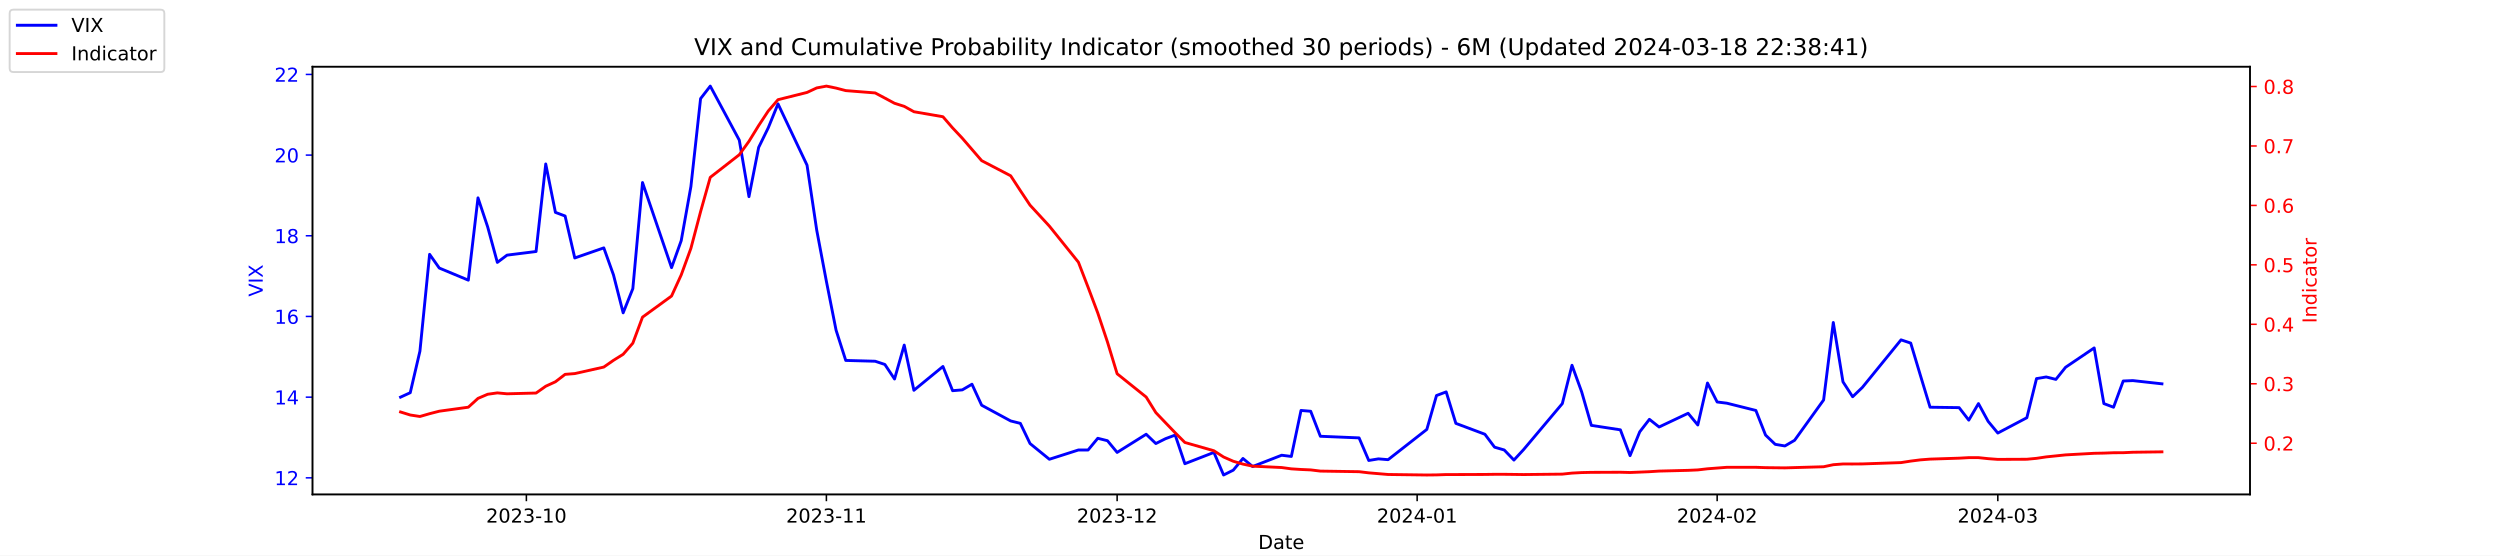
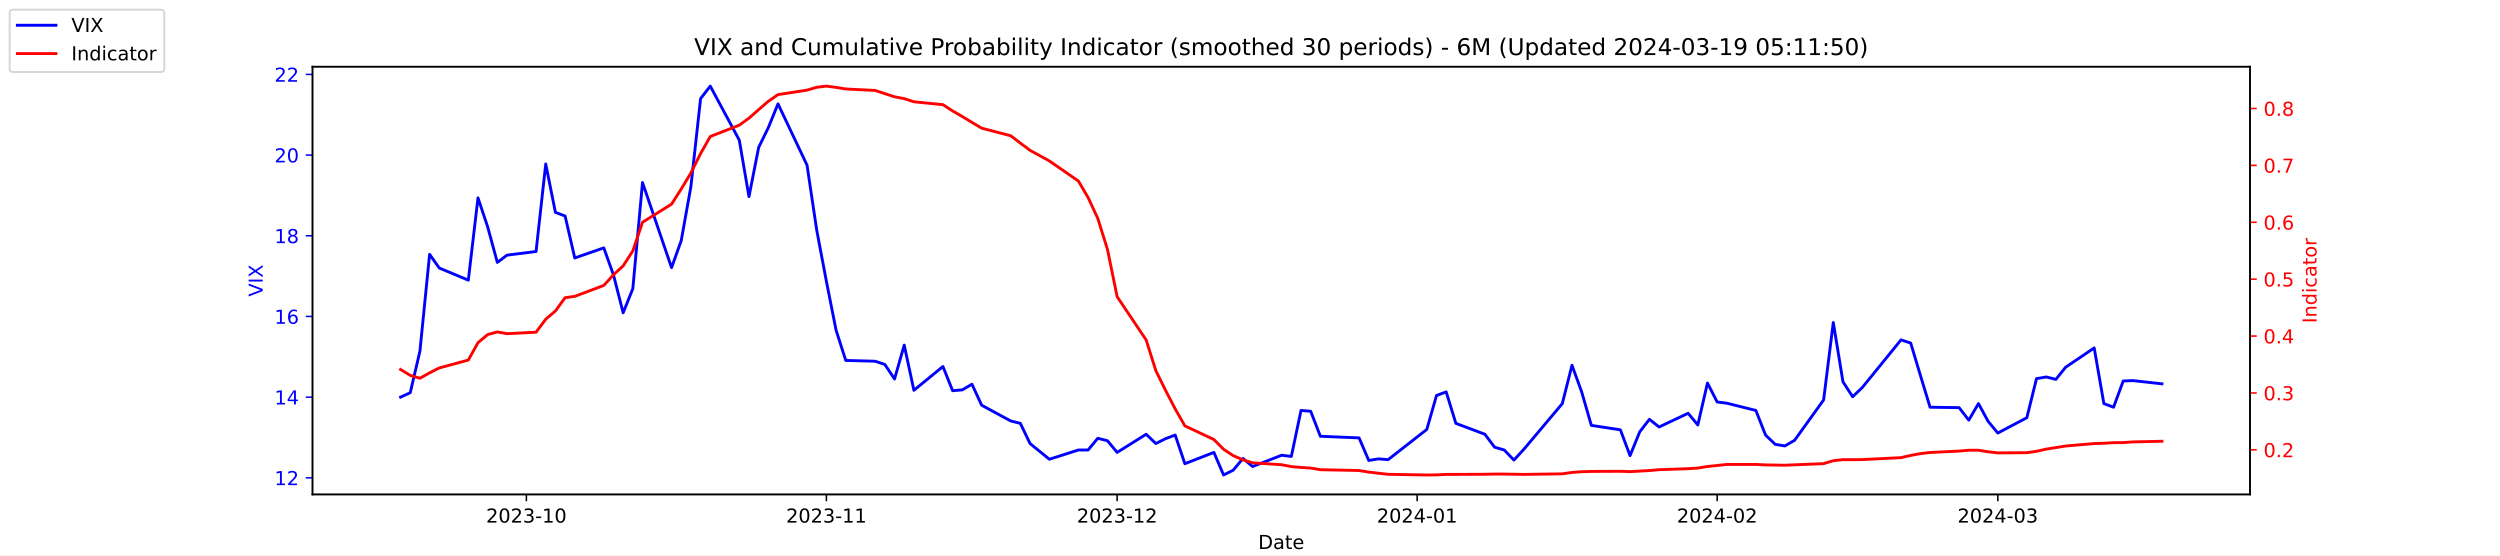
<svg xmlns="http://www.w3.org/2000/svg" xmlns:xlink="http://www.w3.org/1999/xlink" width="1296pt" height="288pt" viewBox="0 0 1296 288" version="1.1">
  <defs>
    <style type="text/css">*{stroke-linejoin: round; stroke-linecap: butt}</style>
  </defs>
  <g id="figure_1">
    <g id="patch_1">
      <path d="M 0 288  L 1296 288  L 1296 0  L 0 0  z " style="fill: #ffffff" />
    </g>
    <g id="axes_1">
      <g id="patch_2">
        <path d="M 162 256.32  L 1166.4 256.32  L 1166.4 34.56  L 162 34.56  z " style="fill: #ffffff" />
      </g>
      <g id="matplotlib.axis_1">
        <g id="xtick_1">
          <g id="line2d_1">
            <defs>
-               <path id="m03ed89292d" d="M 0 0  L 0 3.5  " style="stroke: #000000; stroke-width: 0.8" />
+               <path id="me15eca252c" d="M 0 0  L 0 3.5  " style="stroke: #000000; stroke-width: 0.8" />
            </defs>
            <g>
-               <use xlink:href="#m03ed89292d" x="272.875" y="256.32" style="stroke: #000000; stroke-width: 0.8" />
+               <use xlink:href="#me15eca252c" x="272.875" y="256.32" style="stroke: #000000; stroke-width: 0.8" />
            </g>
          </g>
          <g id="text_1">
            <g transform="translate(251.9839 270.9184) scale(0.1 -0.1)">
              <defs>
                <path id="DejaVuSans-32" d="M 1228 531  L 3431 531  L 3431 0  L 469 0  L 469 531  Q 828 903 1448 1529  Q 2069 2156 2228 2338  Q 2531 2678 2651 2914  Q 2772 3150 2772 3378  Q 2772 3750 2511 3984  Q 2250 4219 1831 4219  Q 1534 4219 1204 4116  Q 875 4013 500 3803  L 500 4441  Q 881 4594 1212 4672  Q 1544 4750 1819 4750  Q 2544 4750 2975 4387  Q 3406 4025 3406 3419  Q 3406 3131 3298 2873  Q 3191 2616 2906 2266  Q 2828 2175 2409 1742  Q 1991 1309 1228 531  z " transform="scale(0.015625)" />
                <path id="DejaVuSans-30" d="M 2034 4250  Q 1547 4250 1301 3770  Q 1056 3291 1056 2328  Q 1056 1369 1301 889  Q 1547 409 2034 409  Q 2525 409 2770 889  Q 3016 1369 3016 2328  Q 3016 3291 2770 3770  Q 2525 4250 2034 4250  z M 2034 4750  Q 2819 4750 3233 4129  Q 3647 3509 3647 2328  Q 3647 1150 3233 529  Q 2819 -91 2034 -91  Q 1250 -91 836 529  Q 422 1150 422 2328  Q 422 3509 836 4129  Q 1250 4750 2034 4750  z " transform="scale(0.015625)" />
                <path id="DejaVuSans-33" d="M 2597 2516  Q 3050 2419 3304 2112  Q 3559 1806 3559 1356  Q 3559 666 3084 287  Q 2609 -91 1734 -91  Q 1441 -91 1130 -33  Q 819 25 488 141  L 488 750  Q 750 597 1062 519  Q 1375 441 1716 441  Q 2309 441 2620 675  Q 2931 909 2931 1356  Q 2931 1769 2642 2001  Q 2353 2234 1838 2234  L 1294 2234  L 1294 2753  L 1863 2753  Q 2328 2753 2575 2939  Q 2822 3125 2822 3475  Q 2822 3834 2567 4026  Q 2313 4219 1838 4219  Q 1578 4219 1281 4162  Q 984 4106 628 3988  L 628 4550  Q 988 4650 1302 4700  Q 1616 4750 1894 4750  Q 2613 4750 3031 4423  Q 3450 4097 3450 3541  Q 3450 3153 3228 2886  Q 3006 2619 2597 2516  z " transform="scale(0.015625)" />
                <path id="DejaVuSans-2d" d="M 313 2009  L 1997 2009  L 1997 1497  L 313 1497  L 313 2009  z " transform="scale(0.015625)" />
                <path id="DejaVuSans-31" d="M 794 531  L 1825 531  L 1825 4091  L 703 3866  L 703 4441  L 1819 4666  L 2450 4666  L 2450 531  L 3481 531  L 3481 0  L 794 0  L 794 531  z " transform="scale(0.015625)" />
              </defs>
              <use xlink:href="#DejaVuSans-32" />
              <use xlink:href="#DejaVuSans-30" x="63.623" />
              <use xlink:href="#DejaVuSans-32" x="127.246" />
              <use xlink:href="#DejaVuSans-33" x="190.869" />
              <use xlink:href="#DejaVuSans-2d" x="254.492" />
              <use xlink:href="#DejaVuSans-31" x="290.576" />
              <use xlink:href="#DejaVuSans-30" x="354.199" />
            </g>
          </g>
        </g>
        <g id="xtick_2">
          <g id="line2d_2">
            <g>
-               <use xlink:href="#m03ed89292d" x="428.402" y="256.32" style="stroke: #000000; stroke-width: 0.8" />
+               <use xlink:href="#me15eca252c" x="428.402" y="256.32" style="stroke: #000000; stroke-width: 0.8" />
            </g>
          </g>
          <g id="text_2">
            <g transform="translate(407.5104 270.9184) scale(0.1 -0.1)">
              <use xlink:href="#DejaVuSans-32" />
              <use xlink:href="#DejaVuSans-30" x="63.623" />
              <use xlink:href="#DejaVuSans-32" x="127.246" />
              <use xlink:href="#DejaVuSans-33" x="190.869" />
              <use xlink:href="#DejaVuSans-2d" x="254.492" />
              <use xlink:href="#DejaVuSans-31" x="290.576" />
              <use xlink:href="#DejaVuSans-31" x="354.199" />
            </g>
          </g>
        </g>
        <g id="xtick_3">
          <g id="line2d_3">
            <g>
-               <use xlink:href="#m03ed89292d" x="579.12" y="256.32" style="stroke: #000000; stroke-width: 0.8" />
+               <use xlink:href="#me15eca252c" x="579.12" y="256.32" style="stroke: #000000; stroke-width: 0.8" />
            </g>
          </g>
          <g id="text_3">
            <g transform="translate(558.2289 270.9184) scale(0.1 -0.1)">
              <use xlink:href="#DejaVuSans-32" />
              <use xlink:href="#DejaVuSans-30" x="63.623" />
              <use xlink:href="#DejaVuSans-32" x="127.246" />
              <use xlink:href="#DejaVuSans-33" x="190.869" />
              <use xlink:href="#DejaVuSans-2d" x="254.492" />
              <use xlink:href="#DejaVuSans-31" x="290.576" />
              <use xlink:href="#DejaVuSans-32" x="354.199" />
            </g>
          </g>
        </g>
        <g id="xtick_4">
          <g id="line2d_4">
            <g>
-               <use xlink:href="#m03ed89292d" x="734.647" y="256.32" style="stroke: #000000; stroke-width: 0.8" />
+               <use xlink:href="#me15eca252c" x="734.647" y="256.32" style="stroke: #000000; stroke-width: 0.8" />
            </g>
          </g>
          <g id="text_4">
            <g transform="translate(713.7554 270.9184) scale(0.1 -0.1)">
              <defs>
                <path id="DejaVuSans-34" d="M 2419 4116  L 825 1625  L 2419 1625  L 2419 4116  z M 2253 4666  L 3047 4666  L 3047 1625  L 3713 1625  L 3713 1100  L 3047 1100  L 3047 0  L 2419 0  L 2419 1100  L 313 1100  L 313 1709  L 2253 4666  z " transform="scale(0.015625)" />
              </defs>
              <use xlink:href="#DejaVuSans-32" />
              <use xlink:href="#DejaVuSans-30" x="63.623" />
              <use xlink:href="#DejaVuSans-32" x="127.246" />
              <use xlink:href="#DejaVuSans-34" x="190.869" />
              <use xlink:href="#DejaVuSans-2d" x="254.492" />
              <use xlink:href="#DejaVuSans-30" x="290.576" />
              <use xlink:href="#DejaVuSans-31" x="354.199" />
            </g>
          </g>
        </g>
        <g id="xtick_5">
          <g id="line2d_5">
            <g>
-               <use xlink:href="#m03ed89292d" x="890.173" y="256.32" style="stroke: #000000; stroke-width: 0.8" />
+               <use xlink:href="#me15eca252c" x="890.173" y="256.32" style="stroke: #000000; stroke-width: 0.8" />
            </g>
          </g>
          <g id="text_5">
            <g transform="translate(869.2819 270.9184) scale(0.1 -0.1)">
              <use xlink:href="#DejaVuSans-32" />
              <use xlink:href="#DejaVuSans-30" x="63.623" />
              <use xlink:href="#DejaVuSans-32" x="127.246" />
              <use xlink:href="#DejaVuSans-34" x="190.869" />
              <use xlink:href="#DejaVuSans-2d" x="254.492" />
              <use xlink:href="#DejaVuSans-30" x="290.576" />
              <use xlink:href="#DejaVuSans-32" x="354.199" />
            </g>
          </g>
        </g>
        <g id="xtick_6">
          <g id="line2d_6">
            <g>
-               <use xlink:href="#m03ed89292d" x="1035.666" y="256.32" style="stroke: #000000; stroke-width: 0.8" />
+               <use xlink:href="#me15eca252c" x="1035.666" y="256.32" style="stroke: #000000; stroke-width: 0.8" />
            </g>
          </g>
          <g id="text_6">
            <g transform="translate(1014.774 270.9184) scale(0.1 -0.1)">
              <use xlink:href="#DejaVuSans-32" />
              <use xlink:href="#DejaVuSans-30" x="63.623" />
              <use xlink:href="#DejaVuSans-32" x="127.246" />
              <use xlink:href="#DejaVuSans-34" x="190.869" />
              <use xlink:href="#DejaVuSans-2d" x="254.492" />
              <use xlink:href="#DejaVuSans-30" x="290.576" />
              <use xlink:href="#DejaVuSans-33" x="354.199" />
            </g>
          </g>
        </g>
        <g id="text_7">
          <g transform="translate(652.2492 284.5966) scale(0.1 -0.1)">
            <defs>
              <path id="DejaVuSans-44" d="M 1259 4147  L 1259 519  L 2022 519  Q 2988 519 3436 956  Q 3884 1394 3884 2338  Q 3884 3275 3436 3711  Q 2988 4147 2022 4147  L 1259 4147  z M 628 4666  L 1925 4666  Q 3281 4666 3915 4102  Q 4550 3538 4550 2338  Q 4550 1131 3912 565  Q 3275 0 1925 0  L 628 0  L 628 4666  z " transform="scale(0.015625)" />
              <path id="DejaVuSans-61" d="M 2194 1759  Q 1497 1759 1228 1600  Q 959 1441 959 1056  Q 959 750 1161 570  Q 1363 391 1709 391  Q 2188 391 2477 730  Q 2766 1069 2766 1631  L 2766 1759  L 2194 1759  z M 3341 1997  L 3341 0  L 2766 0  L 2766 531  Q 2569 213 2275 61  Q 1981 -91 1556 -91  Q 1019 -91 701 211  Q 384 513 384 1019  Q 384 1609 779 1909  Q 1175 2209 1959 2209  L 2766 2209  L 2766 2266  Q 2766 2663 2505 2880  Q 2244 3097 1772 3097  Q 1472 3097 1187 3025  Q 903 2953 641 2809  L 641 3341  Q 956 3463 1253 3523  Q 1550 3584 1831 3584  Q 2591 3584 2966 3190  Q 3341 2797 3341 1997  z " transform="scale(0.015625)" />
              <path id="DejaVuSans-74" d="M 1172 4494  L 1172 3500  L 2356 3500  L 2356 3053  L 1172 3053  L 1172 1153  Q 1172 725 1289 603  Q 1406 481 1766 481  L 2356 481  L 2356 0  L 1766 0  Q 1100 0 847 248  Q 594 497 594 1153  L 594 3053  L 172 3053  L 172 3500  L 594 3500  L 594 4494  L 1172 4494  z " transform="scale(0.015625)" />
              <path id="DejaVuSans-65" d="M 3597 1894  L 3597 1613  L 953 1613  Q 991 1019 1311 708  Q 1631 397 2203 397  Q 2534 397 2845 478  Q 3156 559 3463 722  L 3463 178  Q 3153 47 2828 -22  Q 2503 -91 2169 -91  Q 1331 -91 842 396  Q 353 884 353 1716  Q 353 2575 817 3079  Q 1281 3584 2069 3584  Q 2775 3584 3186 3129  Q 3597 2675 3597 1894  z M 3022 2063  Q 3016 2534 2758 2815  Q 2500 3097 2075 3097  Q 1594 3097 1305 2825  Q 1016 2553 972 2059  L 3022 2063  z " transform="scale(0.015625)" />
            </defs>
            <use xlink:href="#DejaVuSans-44" />
            <use xlink:href="#DejaVuSans-61" x="77.002" />
            <use xlink:href="#DejaVuSans-74" x="138.281" />
            <use xlink:href="#DejaVuSans-65" x="177.49" />
          </g>
        </g>
      </g>
      <g id="matplotlib.axis_2">
        <g id="ytick_1">
          <g id="line2d_7">
            <defs>
-               <path id="m127730fd5c" d="M 0 0  L -3.5 0  " style="stroke: #0000ff; stroke-width: 0.8" />
+               <path id="m0239baa57f" d="M 0 0  L -3.5 0  " style="stroke: #0000ff; stroke-width: 0.8" />
            </defs>
            <g>
-               <use xlink:href="#m127730fd5c" x="162" y="247.704" style="fill: #0000ff; stroke: #0000ff; stroke-width: 0.8" />
+               <use xlink:href="#m0239baa57f" x="162" y="247.704" style="fill: #0000ff; stroke: #0000ff; stroke-width: 0.8" />
            </g>
          </g>
          <g id="text_8">
            <g style="fill: #0000ff" transform="translate(142.275 251.5031) scale(0.1 -0.1)">
              <use xlink:href="#DejaVuSans-31" />
              <use xlink:href="#DejaVuSans-32" x="63.623" />
            </g>
          </g>
        </g>
        <g id="ytick_2">
          <g id="line2d_8">
            <g>
-               <use xlink:href="#m127730fd5c" x="162" y="205.878" style="fill: #0000ff; stroke: #0000ff; stroke-width: 0.8" />
+               <use xlink:href="#m0239baa57f" x="162" y="205.878" style="fill: #0000ff; stroke: #0000ff; stroke-width: 0.8" />
            </g>
          </g>
          <g id="text_9">
            <g style="fill: #0000ff" transform="translate(142.275 209.6774) scale(0.1 -0.1)">
              <use xlink:href="#DejaVuSans-31" />
              <use xlink:href="#DejaVuSans-34" x="63.623" />
            </g>
          </g>
        </g>
        <g id="ytick_3">
          <g id="line2d_9">
            <g>
-               <use xlink:href="#m127730fd5c" x="162" y="164.052" style="fill: #0000ff; stroke: #0000ff; stroke-width: 0.8" />
+               <use xlink:href="#m0239baa57f" x="162" y="164.052" style="fill: #0000ff; stroke: #0000ff; stroke-width: 0.8" />
            </g>
          </g>
          <g id="text_10">
            <g style="fill: #0000ff" transform="translate(142.275 167.8517) scale(0.1 -0.1)">
              <defs>
                <path id="DejaVuSans-36" d="M 2113 2584  Q 1688 2584 1439 2293  Q 1191 2003 1191 1497  Q 1191 994 1439 701  Q 1688 409 2113 409  Q 2538 409 2786 701  Q 3034 994 3034 1497  Q 3034 2003 2786 2293  Q 2538 2584 2113 2584  z M 3366 4563  L 3366 3988  Q 3128 4100 2886 4159  Q 2644 4219 2406 4219  Q 1781 4219 1451 3797  Q 1122 3375 1075 2522  Q 1259 2794 1537 2939  Q 1816 3084 2150 3084  Q 2853 3084 3261 2657  Q 3669 2231 3669 1497  Q 3669 778 3244 343  Q 2819 -91 2113 -91  Q 1303 -91 875 529  Q 447 1150 447 2328  Q 447 3434 972 4092  Q 1497 4750 2381 4750  Q 2619 4750 2861 4703  Q 3103 4656 3366 4563  z " transform="scale(0.015625)" />
              </defs>
              <use xlink:href="#DejaVuSans-31" />
              <use xlink:href="#DejaVuSans-36" x="63.623" />
            </g>
          </g>
        </g>
        <g id="ytick_4">
          <g id="line2d_10">
            <g>
-               <use xlink:href="#m127730fd5c" x="162" y="122.227" style="fill: #0000ff; stroke: #0000ff; stroke-width: 0.8" />
+               <use xlink:href="#m0239baa57f" x="162" y="122.227" style="fill: #0000ff; stroke: #0000ff; stroke-width: 0.8" />
            </g>
          </g>
          <g id="text_11">
            <g style="fill: #0000ff" transform="translate(142.275 126.0259) scale(0.1 -0.1)">
              <defs>
                <path id="DejaVuSans-38" d="M 2034 2216  Q 1584 2216 1326 1975  Q 1069 1734 1069 1313  Q 1069 891 1326 650  Q 1584 409 2034 409  Q 2484 409 2743 651  Q 3003 894 3003 1313  Q 3003 1734 2745 1975  Q 2488 2216 2034 2216  z M 1403 2484  Q 997 2584 770 2862  Q 544 3141 544 3541  Q 544 4100 942 4425  Q 1341 4750 2034 4750  Q 2731 4750 3128 4425  Q 3525 4100 3525 3541  Q 3525 3141 3298 2862  Q 3072 2584 2669 2484  Q 3125 2378 3379 2068  Q 3634 1759 3634 1313  Q 3634 634 3220 271  Q 2806 -91 2034 -91  Q 1263 -91 848 271  Q 434 634 434 1313  Q 434 1759 690 2068  Q 947 2378 1403 2484  z M 1172 3481  Q 1172 3119 1398 2916  Q 1625 2713 2034 2713  Q 2441 2713 2670 2916  Q 2900 3119 2900 3481  Q 2900 3844 2670 4047  Q 2441 4250 2034 4250  Q 1625 4250 1398 4047  Q 1172 3844 1172 3481  z " transform="scale(0.015625)" />
              </defs>
              <use xlink:href="#DejaVuSans-31" />
              <use xlink:href="#DejaVuSans-38" x="63.623" />
            </g>
          </g>
        </g>
        <g id="ytick_5">
          <g id="line2d_11">
            <g>
-               <use xlink:href="#m127730fd5c" x="162" y="80.401" style="fill: #0000ff; stroke: #0000ff; stroke-width: 0.8" />
+               <use xlink:href="#m0239baa57f" x="162" y="80.401" style="fill: #0000ff; stroke: #0000ff; stroke-width: 0.8" />
            </g>
          </g>
          <g id="text_12">
            <g style="fill: #0000ff" transform="translate(142.275 84.2002) scale(0.1 -0.1)">
              <use xlink:href="#DejaVuSans-32" />
              <use xlink:href="#DejaVuSans-30" x="63.623" />
            </g>
          </g>
        </g>
        <g id="ytick_6">
          <g id="line2d_12">
            <g>
-               <use xlink:href="#m127730fd5c" x="162" y="38.575" style="fill: #0000ff; stroke: #0000ff; stroke-width: 0.8" />
+               <use xlink:href="#m0239baa57f" x="162" y="38.575" style="fill: #0000ff; stroke: #0000ff; stroke-width: 0.8" />
            </g>
          </g>
          <g id="text_13">
            <g style="fill: #0000ff" transform="translate(142.275 42.37447) scale(0.1 -0.1)">
              <use xlink:href="#DejaVuSans-32" />
              <use xlink:href="#DejaVuSans-32" x="63.623" />
            </g>
          </g>
        </g>
        <g id="text_14">
          <g style="fill: #0000ff" transform="translate(136.1953 153.7603) rotate(-90) scale(0.1 -0.1)">
            <defs>
              <path id="DejaVuSans-56" d="M 1831 0  L 50 4666  L 709 4666  L 2188 738  L 3669 4666  L 4325 4666  L 2547 0  L 1831 0  z " transform="scale(0.015625)" />
              <path id="DejaVuSans-49" d="M 628 4666  L 1259 4666  L 1259 0  L 628 0  L 628 4666  z " transform="scale(0.015625)" />
              <path id="DejaVuSans-58" d="M 403 4666  L 1081 4666  L 2241 2931  L 3406 4666  L 4084 4666  L 2584 2425  L 4184 0  L 3506 0  L 2194 1984  L 872 0  L 191 0  L 1856 2491  L 403 4666  z " transform="scale(0.015625)" />
            </defs>
            <use xlink:href="#DejaVuSans-56" />
            <use xlink:href="#DejaVuSans-49" x="68.408" />
            <use xlink:href="#DejaVuSans-58" x="97.9" />
          </g>
        </g>
      </g>
      <g id="line2d_13">
-         <path d="M 207.655 205.878  L 212.672 203.578  L 217.689 182.037  L 222.705 131.847  L 227.722 138.957  L 242.773 145.231  L 247.79 102.569  L 252.807 117.626  L 257.824 136.029  L 262.841 132.265  L 277.892 130.383  L 282.909 85.002  L 287.926 110.097  L 292.943 111.979  L 297.96 133.729  L 313.011 128.501  L 318.028 142.512  L 323.045 162.17  L 328.062 149.623  L 333.079 94.622  L 348.13 138.748  L 353.147 124.736  L 358.164 96.713  L 363.181 51.123  L 368.198 44.64  L 383.249 72.663  L 388.266 101.941  L 393.283 76.428  L 398.3 66.18  L 403.317 53.842  L 418.368 85.629  L 423.385 119.299  L 428.402 145.858  L 433.419 171.163  L 438.436 186.847  L 453.696 187.266  L 458.713 188.939  L 463.73 196.467  L 468.747 178.901  L 473.764 202.323  L 488.815 189.984  L 493.832 202.532  L 498.849 202.114  L 503.866 199.186  L 508.883 210.061  L 523.934 218.217  L 528.951 219.472  L 533.967 229.928  L 544.001 238.084  L 559.052 233.274  L 564.069 233.274  L 569.086 227.209  L 574.103 228.464  L 579.12 234.529  L 594.171 225.118  L 599.188 229.928  L 604.205 227.418  L 609.222 225.536  L 614.239 240.384  L 629.29 234.529  L 634.307 246.24  L 639.324 243.73  L 644.341 237.666  L 649.358 241.848  L 664.409 235.993  L 669.426 236.62  L 674.443 212.779  L 679.46 213.198  L 684.477 226.164  L 704.545 227  L 709.562 238.711  L 714.579 237.875  L 719.596 238.293  L 739.664 222.608  L 744.681 205.042  L 749.698 203.159  L 754.715 219.472  L 769.766 225.118  L 774.783 231.81  L 779.8 233.274  L 784.817 238.502  L 789.834 233.065  L 809.902 209.224  L 814.919 189.357  L 819.936 203.159  L 824.952 220.517  L 840.003 222.818  L 845.02 236.202  L 850.037 223.863  L 855.054 217.38  L 860.071 221.354  L 875.122 214.243  L 880.139 220.308  L 885.156 198.559  L 890.173 208.388  L 895.19 209.015  L 910.241 212.779  L 915.258 225.536  L 920.275 230.346  L 925.292 231.183  L 930.309 228.255  L 945.36 207.342  L 950.377 167.189  L 955.394 197.931  L 960.411 205.669  L 965.428 200.859  L 985.496 176.182  L 990.513 177.855  L 995.53 194.585  L 1000.547 211.106  L 1015.598 211.316  L 1020.615 217.798  L 1025.632 209.224  L 1030.649 218.426  L 1035.666 224.491  L 1050.717 216.544  L 1055.734 196.258  L 1060.751 195.422  L 1065.768 196.677  L 1070.785 190.403  L 1085.627 180.364  L 1090.644 209.224  L 1095.661 211.106  L 1100.678 197.513  L 1105.695 197.304  L 1120.745 198.977  " clip-path="url(#pc666d8483b)" style="fill: none; stroke: #0000ff; stroke-width: 1.5; stroke-linecap: square" />
+         <path d="M 207.655 205.878  L 212.672 203.578  L 217.689 182.037  L 222.705 131.847  L 227.722 138.957  L 242.773 145.231  L 247.79 102.569  L 252.807 117.626  L 257.824 136.029  L 262.841 132.265  L 277.892 130.383  L 282.909 85.002  L 287.926 110.097  L 292.943 111.979  L 297.96 133.729  L 313.011 128.501  L 318.028 142.512  L 323.045 162.17  L 328.062 149.623  L 333.079 94.622  L 348.13 138.748  L 353.147 124.736  L 358.164 96.713  L 363.181 51.123  L 368.198 44.64  L 383.249 72.663  L 388.266 101.941  L 393.283 76.428  L 398.3 66.18  L 403.317 53.842  L 418.368 85.629  L 423.385 119.299  L 428.402 145.858  L 433.419 171.163  L 438.436 186.847  L 453.696 187.266  L 458.713 188.939  L 463.73 196.467  L 468.747 178.901  L 473.764 202.323  L 488.815 189.984  L 493.832 202.532  L 498.849 202.114  L 503.866 199.186  L 508.883 210.061  L 523.934 218.217  L 528.951 219.472  L 533.967 229.928  L 544.001 238.084  L 559.052 233.274  L 564.069 233.274  L 569.086 227.209  L 574.103 228.464  L 579.12 234.529  L 594.171 225.118  L 599.188 229.928  L 604.205 227.418  L 609.222 225.536  L 614.239 240.384  L 629.29 234.529  L 634.307 246.24  L 639.324 243.73  L 644.341 237.666  L 649.358 241.848  L 664.409 235.993  L 669.426 236.62  L 674.443 212.779  L 679.46 213.198  L 684.477 226.164  L 704.545 227  L 709.562 238.711  L 714.579 237.875  L 719.596 238.293  L 739.664 222.608  L 744.681 205.042  L 749.698 203.159  L 754.715 219.472  L 769.766 225.118  L 774.783 231.81  L 779.8 233.274  L 784.817 238.502  L 789.834 233.065  L 809.902 209.224  L 814.919 189.357  L 819.936 203.159  L 824.952 220.517  L 840.003 222.818  L 845.02 236.202  L 850.037 223.863  L 855.054 217.38  L 860.071 221.354  L 875.122 214.243  L 880.139 220.308  L 885.156 198.559  L 890.173 208.388  L 895.19 209.015  L 910.241 212.779  L 915.258 225.536  L 920.275 230.346  L 925.292 231.183  L 930.309 228.255  L 945.36 207.342  L 950.377 167.189  L 955.394 197.931  L 960.411 205.669  L 965.428 200.859  L 985.496 176.182  L 990.513 177.855  L 995.53 194.585  L 1000.547 211.106  L 1015.598 211.316  L 1020.615 217.798  L 1025.632 209.224  L 1030.649 218.426  L 1035.666 224.491  L 1050.717 216.544  L 1055.734 196.258  L 1060.751 195.422  L 1065.768 196.677  L 1070.785 190.403  L 1085.627 180.364  L 1090.644 209.224  L 1095.661 211.106  L 1100.678 197.513  L 1105.695 197.304  L 1120.745 198.977  " clip-path="url(#p408876cba6)" style="fill: none; stroke: #0000ff; stroke-width: 1.5; stroke-linecap: square" />
      </g>
      <g id="patch_3">
        <path d="M 162 256.32  L 162 34.56  " style="fill: none; stroke: #000000; stroke-width: 0.8; stroke-linejoin: miter; stroke-linecap: square" />
      </g>
      <g id="patch_4">
        <path d="M 1166.4 256.32  L 1166.4 34.56  " style="fill: none; stroke: #000000; stroke-width: 0.8; stroke-linejoin: miter; stroke-linecap: square" />
      </g>
      <g id="patch_5">
        <path d="M 162 256.32  L 1166.4 256.32  " style="fill: none; stroke: #000000; stroke-width: 0.8; stroke-linejoin: miter; stroke-linecap: square" />
      </g>
      <g id="patch_6">
        <path d="M 162 34.56  L 1166.4 34.56  " style="fill: none; stroke: #000000; stroke-width: 0.8; stroke-linejoin: miter; stroke-linecap: square" />
      </g>
    </g>
    <g id="axes_2">
      <g id="matplotlib.axis_3">
        <g id="ytick_7">
          <g id="line2d_14">
            <defs>
-               <path id="meb0b663695" d="M 0 0  L 3.5 0  " style="stroke: #ff0000; stroke-width: 0.8" />
+               <path id="m18575f7b6f" d="M 0 0  L 3.5 0  " style="stroke: #ff0000; stroke-width: 0.8" />
            </defs>
            <g>
-               <use xlink:href="#meb0b663695" x="1166.4" y="229.76" style="fill: #ff0000; stroke: #ff0000; stroke-width: 0.8" />
+               <use xlink:href="#m18575f7b6f" x="1166.4" y="233.202" style="fill: #ff0000; stroke: #ff0000; stroke-width: 0.8" />
            </g>
          </g>
          <g id="text_15">
-             <g style="fill: #ff0000" transform="translate(1173.4 233.5597) scale(0.1 -0.1)">
+             <g style="fill: #ff0000" transform="translate(1173.4 237.0014) scale(0.1 -0.1)">
              <defs>
                <path id="DejaVuSans-2e" d="M 684 794  L 1344 794  L 1344 0  L 684 0  L 684 794  z " transform="scale(0.015625)" />
              </defs>
              <use xlink:href="#DejaVuSans-30" />
              <use xlink:href="#DejaVuSans-2e" x="63.623" />
              <use xlink:href="#DejaVuSans-32" x="95.41" />
            </g>
          </g>
        </g>
        <g id="ytick_8">
          <g id="line2d_15">
            <g>
-               <use xlink:href="#meb0b663695" x="1166.4" y="198.941" style="fill: #ff0000; stroke: #ff0000; stroke-width: 0.8" />
+               <use xlink:href="#m18575f7b6f" x="1166.4" y="203.71" style="fill: #ff0000; stroke: #ff0000; stroke-width: 0.8" />
            </g>
          </g>
          <g id="text_16">
-             <g style="fill: #ff0000" transform="translate(1173.4 202.7407) scale(0.1 -0.1)">
+             <g style="fill: #ff0000" transform="translate(1173.4 207.5094) scale(0.1 -0.1)">
              <use xlink:href="#DejaVuSans-30" />
              <use xlink:href="#DejaVuSans-2e" x="63.623" />
              <use xlink:href="#DejaVuSans-33" x="95.41" />
            </g>
          </g>
        </g>
        <g id="ytick_9">
          <g id="line2d_16">
            <g>
-               <use xlink:href="#meb0b663695" x="1166.4" y="168.122" style="fill: #ff0000; stroke: #ff0000; stroke-width: 0.8" />
+               <use xlink:href="#m18575f7b6f" x="1166.4" y="174.218" style="fill: #ff0000; stroke: #ff0000; stroke-width: 0.8" />
            </g>
          </g>
          <g id="text_17">
-             <g style="fill: #ff0000" transform="translate(1173.4 171.9217) scale(0.1 -0.1)">
+             <g style="fill: #ff0000" transform="translate(1173.4 178.0174) scale(0.1 -0.1)">
              <use xlink:href="#DejaVuSans-30" />
              <use xlink:href="#DejaVuSans-2e" x="63.623" />
              <use xlink:href="#DejaVuSans-34" x="95.41" />
            </g>
          </g>
        </g>
        <g id="ytick_10">
          <g id="line2d_17">
            <g>
-               <use xlink:href="#meb0b663695" x="1166.4" y="137.303" style="fill: #ff0000; stroke: #ff0000; stroke-width: 0.8" />
+               <use xlink:href="#m18575f7b6f" x="1166.4" y="144.726" style="fill: #ff0000; stroke: #ff0000; stroke-width: 0.8" />
            </g>
          </g>
          <g id="text_18">
-             <g style="fill: #ff0000" transform="translate(1173.4 141.1027) scale(0.1 -0.1)">
+             <g style="fill: #ff0000" transform="translate(1173.4 148.5255) scale(0.1 -0.1)">
              <defs>
                <path id="DejaVuSans-35" d="M 691 4666  L 3169 4666  L 3169 4134  L 1269 4134  L 1269 2991  Q 1406 3038 1543 3061  Q 1681 3084 1819 3084  Q 2600 3084 3056 2656  Q 3513 2228 3513 1497  Q 3513 744 3044 326  Q 2575 -91 1722 -91  Q 1428 -91 1123 -41  Q 819 9 494 109  L 494 744  Q 775 591 1075 516  Q 1375 441 1709 441  Q 2250 441 2565 725  Q 2881 1009 2881 1497  Q 2881 1984 2565 2268  Q 2250 2553 1709 2553  Q 1456 2553 1204 2497  Q 953 2441 691 2322  L 691 4666  z " transform="scale(0.015625)" />
              </defs>
              <use xlink:href="#DejaVuSans-30" />
              <use xlink:href="#DejaVuSans-2e" x="63.623" />
              <use xlink:href="#DejaVuSans-35" x="95.41" />
            </g>
          </g>
        </g>
        <g id="ytick_11">
          <g id="line2d_18">
            <g>
-               <use xlink:href="#meb0b663695" x="1166.4" y="106.484" style="fill: #ff0000; stroke: #ff0000; stroke-width: 0.8" />
+               <use xlink:href="#m18575f7b6f" x="1166.4" y="115.234" style="fill: #ff0000; stroke: #ff0000; stroke-width: 0.8" />
            </g>
          </g>
          <g id="text_19">
-             <g style="fill: #ff0000" transform="translate(1173.4 110.2837) scale(0.1 -0.1)">
+             <g style="fill: #ff0000" transform="translate(1173.4 119.0335) scale(0.1 -0.1)">
              <use xlink:href="#DejaVuSans-30" />
              <use xlink:href="#DejaVuSans-2e" x="63.623" />
              <use xlink:href="#DejaVuSans-36" x="95.41" />
            </g>
          </g>
        </g>
        <g id="ytick_12">
          <g id="line2d_19">
            <g>
-               <use xlink:href="#meb0b663695" x="1166.4" y="75.665" style="fill: #ff0000; stroke: #ff0000; stroke-width: 0.8" />
+               <use xlink:href="#m18575f7b6f" x="1166.4" y="85.742" style="fill: #ff0000; stroke: #ff0000; stroke-width: 0.8" />
            </g>
          </g>
          <g id="text_20">
-             <g style="fill: #ff0000" transform="translate(1173.4 79.46468) scale(0.1 -0.1)">
+             <g style="fill: #ff0000" transform="translate(1173.4 89.54149) scale(0.1 -0.1)">
              <defs>
                <path id="DejaVuSans-37" d="M 525 4666  L 3525 4666  L 3525 4397  L 1831 0  L 1172 0  L 2766 4134  L 525 4134  L 525 4666  z " transform="scale(0.015625)" />
              </defs>
              <use xlink:href="#DejaVuSans-30" />
              <use xlink:href="#DejaVuSans-2e" x="63.623" />
              <use xlink:href="#DejaVuSans-37" x="95.41" />
            </g>
          </g>
        </g>
        <g id="ytick_13">
          <g id="line2d_20">
            <g>
-               <use xlink:href="#meb0b663695" x="1166.4" y="44.846" style="fill: #ff0000; stroke: #ff0000; stroke-width: 0.8" />
+               <use xlink:href="#m18575f7b6f" x="1166.4" y="56.25" style="fill: #ff0000; stroke: #ff0000; stroke-width: 0.8" />
            </g>
          </g>
          <g id="text_21">
-             <g style="fill: #ff0000" transform="translate(1173.4 48.64567) scale(0.1 -0.1)">
+             <g style="fill: #ff0000" transform="translate(1173.4 60.04951) scale(0.1 -0.1)">
              <use xlink:href="#DejaVuSans-30" />
              <use xlink:href="#DejaVuSans-2e" x="63.623" />
              <use xlink:href="#DejaVuSans-38" x="95.41" />
            </g>
          </g>
        </g>
        <g id="text_22">
          <g style="fill: #ff0000" transform="translate(1200.902 167.5353) rotate(-90) scale(0.1 -0.1)">
            <defs>
              <path id="DejaVuSans-6e" d="M 3513 2113  L 3513 0  L 2938 0  L 2938 2094  Q 2938 2591 2744 2837  Q 2550 3084 2163 3084  Q 1697 3084 1428 2787  Q 1159 2491 1159 1978  L 1159 0  L 581 0  L 581 3500  L 1159 3500  L 1159 2956  Q 1366 3272 1645 3428  Q 1925 3584 2291 3584  Q 2894 3584 3203 3211  Q 3513 2838 3513 2113  z " transform="scale(0.015625)" />
              <path id="DejaVuSans-64" d="M 2906 2969  L 2906 4863  L 3481 4863  L 3481 0  L 2906 0  L 2906 525  Q 2725 213 2448 61  Q 2172 -91 1784 -91  Q 1150 -91 751 415  Q 353 922 353 1747  Q 353 2572 751 3078  Q 1150 3584 1784 3584  Q 2172 3584 2448 3432  Q 2725 3281 2906 2969  z M 947 1747  Q 947 1113 1208 752  Q 1469 391 1925 391  Q 2381 391 2643 752  Q 2906 1113 2906 1747  Q 2906 2381 2643 2742  Q 2381 3103 1925 3103  Q 1469 3103 1208 2742  Q 947 2381 947 1747  z " transform="scale(0.015625)" />
              <path id="DejaVuSans-69" d="M 603 3500  L 1178 3500  L 1178 0  L 603 0  L 603 3500  z M 603 4863  L 1178 4863  L 1178 4134  L 603 4134  L 603 4863  z " transform="scale(0.015625)" />
              <path id="DejaVuSans-63" d="M 3122 3366  L 3122 2828  Q 2878 2963 2633 3030  Q 2388 3097 2138 3097  Q 1578 3097 1268 2742  Q 959 2388 959 1747  Q 959 1106 1268 751  Q 1578 397 2138 397  Q 2388 397 2633 464  Q 2878 531 3122 666  L 3122 134  Q 2881 22 2623 -34  Q 2366 -91 2075 -91  Q 1284 -91 818 406  Q 353 903 353 1747  Q 353 2603 823 3093  Q 1294 3584 2113 3584  Q 2378 3584 2631 3529  Q 2884 3475 3122 3366  z " transform="scale(0.015625)" />
              <path id="DejaVuSans-6f" d="M 1959 3097  Q 1497 3097 1228 2736  Q 959 2375 959 1747  Q 959 1119 1226 758  Q 1494 397 1959 397  Q 2419 397 2687 759  Q 2956 1122 2956 1747  Q 2956 2369 2687 2733  Q 2419 3097 1959 3097  z M 1959 3584  Q 2709 3584 3137 3096  Q 3566 2609 3566 1747  Q 3566 888 3137 398  Q 2709 -91 1959 -91  Q 1206 -91 779 398  Q 353 888 353 1747  Q 353 2609 779 3096  Q 1206 3584 1959 3584  z " transform="scale(0.015625)" />
              <path id="DejaVuSans-72" d="M 2631 2963  Q 2534 3019 2420 3045  Q 2306 3072 2169 3072  Q 1681 3072 1420 2755  Q 1159 2438 1159 1844  L 1159 0  L 581 0  L 581 3500  L 1159 3500  L 1159 2956  Q 1341 3275 1631 3429  Q 1922 3584 2338 3584  Q 2397 3584 2469 3576  Q 2541 3569 2628 3553  L 2631 2963  z " transform="scale(0.015625)" />
            </defs>
            <use xlink:href="#DejaVuSans-49" />
            <use xlink:href="#DejaVuSans-6e" x="29.492" />
            <use xlink:href="#DejaVuSans-64" x="92.871" />
            <use xlink:href="#DejaVuSans-69" x="156.348" />
            <use xlink:href="#DejaVuSans-63" x="184.131" />
            <use xlink:href="#DejaVuSans-61" x="239.111" />
            <use xlink:href="#DejaVuSans-74" x="300.391" />
            <use xlink:href="#DejaVuSans-6f" x="339.6" />
            <use xlink:href="#DejaVuSans-72" x="400.781" />
          </g>
        </g>
      </g>
      <g id="line2d_21">
-         <path d="M 207.655 213.575  L 212.672 215.135  L 217.689 215.905  L 222.705 214.458  L 227.722 213.167  L 242.773 211.094  L 247.79 206.526  L 252.807 204.383  L 257.824 203.675  L 262.841 204.144  L 277.892 203.751  L 282.909 200.222  L 287.926 197.92  L 292.943 194.067  L 297.96 193.664  L 313.011 190.284  L 318.028 186.789  L 323.045 183.664  L 328.062 177.895  L 333.079 164.407  L 348.13 153.46  L 353.147 142.499  L 358.164 128.731  L 363.181 109.729  L 368.198 91.939  L 383.249 80.211  L 388.266 73.251  L 393.283 65.102  L 398.3 57.494  L 403.317 51.68  L 418.368 47.92  L 423.385 45.58  L 428.402 44.64  L 433.419 45.663  L 438.436 46.971  L 453.696 48.177  L 458.713 50.85  L 463.73 53.547  L 468.747 55.131  L 473.764 57.919  L 488.815 60.511  L 493.832 66.32  L 498.849 71.646  L 503.866 77.465  L 508.883 83.284  L 523.934 91.127  L 528.951 98.815  L 533.967 106.354  L 544.001 117.227  L 559.052 135.934  L 564.069 148.929  L 569.086 162.253  L 574.103 177.269  L 579.12 193.761  L 594.171 205.821  L 599.188 213.891  L 604.205 219.144  L 609.222 224.359  L 614.239 229.381  L 629.29 233.68  L 634.307 236.911  L 639.324 239.111  L 644.341 240.591  L 649.358 241.659  L 664.409 242.367  L 669.426 243.052  L 674.443 243.374  L 679.46 243.597  L 684.477 244.211  L 704.545 244.524  L 709.562 245.125  L 714.579 245.548  L 719.596 245.972  L 739.664 246.24  L 744.681 246.183  L 749.698 246.01  L 754.715 246.01  L 769.766 245.955  L 774.783 245.882  L 779.8 245.882  L 784.817 245.943  L 789.834 246.01  L 809.902 245.787  L 814.919 245.251  L 819.936 244.985  L 824.952 244.869  L 840.003 244.813  L 845.02 244.944  L 850.037 244.74  L 855.054 244.526  L 860.071 244.211  L 875.122 243.83  L 880.139 243.602  L 885.156 243.021  L 890.173 242.64  L 895.19 242.251  L 910.241 242.251  L 915.258 242.426  L 920.275 242.485  L 925.292 242.544  L 930.309 242.397  L 945.36 241.961  L 950.377 240.904  L 955.394 240.523  L 960.411 240.533  L 965.428 240.497  L 985.496 239.809  L 990.513 239.03  L 995.53 238.394  L 1000.547 238.005  L 1015.598 237.518  L 1020.615 237.24  L 1025.632 237.24  L 1030.649 237.767  L 1035.666 238.145  L 1050.717 238.075  L 1055.734 237.602  L 1060.751 236.852  L 1065.768 236.337  L 1070.785 235.813  L 1085.627 234.992  L 1090.644 234.889  L 1095.661 234.699  L 1100.678 234.677  L 1105.695 234.447  L 1120.745 234.235  " clip-path="url(#pc666d8483b)" style="fill: none; stroke: #ff0000; stroke-width: 1.5; stroke-linecap: square" />
+         <path d="M 207.655 191.537  L 212.672 194.592  L 217.689 196.091  L 222.705 193.27  L 227.722 190.737  L 242.773 186.648  L 247.79 177.633  L 252.807 173.443  L 257.824 172.069  L 262.841 172.979  L 277.892 172.217  L 282.909 165.476  L 287.926 161.2  L 292.943 154.321  L 297.96 153.625  L 313.011 147.954  L 318.028 142.444  L 323.045 137.826  L 328.062 130.052  L 333.079 115.221  L 348.13 105.816  L 353.147 98  L 358.164 89.652  L 363.181 79.612  L 368.198 70.775  L 383.249 64.872  L 388.266 61.25  L 393.283 56.84  L 398.3 52.515  L 403.317 49.049  L 418.368 46.724  L 423.385 45.243  L 428.402 44.64  L 433.419 45.296  L 438.436 46.126  L 453.696 46.885  L 458.713 48.541  L 463.73 50.178  L 468.747 51.124  L 473.764 52.763  L 488.815 54.257  L 493.832 57.513  L 498.849 60.398  L 503.866 63.457  L 508.883 66.439  L 523.934 70.372  L 528.951 74.18  L 533.967 77.921  L 544.001 83.444  L 559.052 93.859  L 564.069 102.426  L 569.086 113.214  L 574.103 129.265  L 579.12 153.792  L 594.171 176.25  L 599.188 192.158  L 604.205 202.317  L 609.222 211.985  L 614.239 220.778  L 629.29 227.86  L 634.307 232.909  L 639.324 236.215  L 644.341 238.383  L 649.358 239.917  L 664.409 240.922  L 669.426 241.884  L 674.443 242.333  L 679.46 242.642  L 684.477 243.49  L 704.545 243.919  L 709.562 244.739  L 714.579 245.312  L 719.596 245.881  L 739.664 246.24  L 744.681 246.164  L 749.698 245.932  L 754.715 245.932  L 769.766 245.858  L 774.783 245.76  L 779.8 245.76  L 784.817 245.842  L 789.834 245.932  L 809.902 245.633  L 814.919 244.91  L 819.936 244.548  L 824.952 244.391  L 840.003 244.314  L 845.02 244.492  L 850.037 244.215  L 855.054 243.923  L 860.071 243.49  L 875.122 242.965  L 880.139 242.65  L 885.156 241.84  L 890.173 241.306  L 895.19 240.758  L 910.241 240.758  L 915.258 241.005  L 920.275 241.088  L 925.292 241.171  L 930.309 240.963  L 945.36 240.346  L 950.377 238.834  L 955.394 238.284  L 960.411 238.298  L 965.428 238.246  L 985.496 237.244  L 990.513 236.096  L 995.53 235.149  L 1000.547 234.567  L 1015.598 233.833  L 1020.615 233.41  L 1025.632 233.41  L 1030.649 234.208  L 1035.666 234.777  L 1050.717 234.672  L 1055.734 233.958  L 1060.751 232.819  L 1065.768 232.029  L 1070.785 231.219  L 1085.627 229.938  L 1090.644 229.776  L 1095.661 229.478  L 1100.678 229.444  L 1105.695 229.079  L 1120.745 228.744  " clip-path="url(#p408876cba6)" style="fill: none; stroke: #ff0000; stroke-width: 1.5; stroke-linecap: square" />
      </g>
      <g id="patch_7">
        <path d="M 162 256.32  L 162 34.56  " style="fill: none; stroke: #000000; stroke-width: 0.8; stroke-linejoin: miter; stroke-linecap: square" />
      </g>
      <g id="patch_8">
        <path d="M 1166.4 256.32  L 1166.4 34.56  " style="fill: none; stroke: #000000; stroke-width: 0.8; stroke-linejoin: miter; stroke-linecap: square" />
      </g>
      <g id="patch_9">
        <path d="M 162 256.32  L 1166.4 256.32  " style="fill: none; stroke: #000000; stroke-width: 0.8; stroke-linejoin: miter; stroke-linecap: square" />
      </g>
      <g id="patch_10">
        <path d="M 162 34.56  L 1166.4 34.56  " style="fill: none; stroke: #000000; stroke-width: 0.8; stroke-linejoin: miter; stroke-linecap: square" />
      </g>
      <g id="text_23">
        <g transform="translate(359.8481 28.56) scale(0.12 -0.12)">
          <defs>
            <path id="DejaVuSans-20" transform="scale(0.015625)" />
            <path id="DejaVuSans-43" d="M 4122 4306  L 4122 3641  Q 3803 3938 3442 4084  Q 3081 4231 2675 4231  Q 1875 4231 1450 3742  Q 1025 3253 1025 2328  Q 1025 1406 1450 917  Q 1875 428 2675 428  Q 3081 428 3442 575  Q 3803 722 4122 1019  L 4122 359  Q 3791 134 3420 21  Q 3050 -91 2638 -91  Q 1578 -91 968 557  Q 359 1206 359 2328  Q 359 3453 968 4101  Q 1578 4750 2638 4750  Q 3056 4750 3426 4639  Q 3797 4528 4122 4306  z " transform="scale(0.015625)" />
            <path id="DejaVuSans-75" d="M 544 1381  L 544 3500  L 1119 3500  L 1119 1403  Q 1119 906 1312 657  Q 1506 409 1894 409  Q 2359 409 2629 706  Q 2900 1003 2900 1516  L 2900 3500  L 3475 3500  L 3475 0  L 2900 0  L 2900 538  Q 2691 219 2414 64  Q 2138 -91 1772 -91  Q 1169 -91 856 284  Q 544 659 544 1381  z M 1991 3584  L 1991 3584  z " transform="scale(0.015625)" />
            <path id="DejaVuSans-6d" d="M 3328 2828  Q 3544 3216 3844 3400  Q 4144 3584 4550 3584  Q 5097 3584 5394 3201  Q 5691 2819 5691 2113  L 5691 0  L 5113 0  L 5113 2094  Q 5113 2597 4934 2840  Q 4756 3084 4391 3084  Q 3944 3084 3684 2787  Q 3425 2491 3425 1978  L 3425 0  L 2847 0  L 2847 2094  Q 2847 2600 2669 2842  Q 2491 3084 2119 3084  Q 1678 3084 1418 2786  Q 1159 2488 1159 1978  L 1159 0  L 581 0  L 581 3500  L 1159 3500  L 1159 2956  Q 1356 3278 1631 3431  Q 1906 3584 2284 3584  Q 2666 3584 2933 3390  Q 3200 3197 3328 2828  z " transform="scale(0.015625)" />
            <path id="DejaVuSans-6c" d="M 603 4863  L 1178 4863  L 1178 0  L 603 0  L 603 4863  z " transform="scale(0.015625)" />
            <path id="DejaVuSans-76" d="M 191 3500  L 800 3500  L 1894 563  L 2988 3500  L 3597 3500  L 2284 0  L 1503 0  L 191 3500  z " transform="scale(0.015625)" />
            <path id="DejaVuSans-50" d="M 1259 4147  L 1259 2394  L 2053 2394  Q 2494 2394 2734 2622  Q 2975 2850 2975 3272  Q 2975 3691 2734 3919  Q 2494 4147 2053 4147  L 1259 4147  z M 628 4666  L 2053 4666  Q 2838 4666 3239 4311  Q 3641 3956 3641 3272  Q 3641 2581 3239 2228  Q 2838 1875 2053 1875  L 1259 1875  L 1259 0  L 628 0  L 628 4666  z " transform="scale(0.015625)" />
            <path id="DejaVuSans-62" d="M 3116 1747  Q 3116 2381 2855 2742  Q 2594 3103 2138 3103  Q 1681 3103 1420 2742  Q 1159 2381 1159 1747  Q 1159 1113 1420 752  Q 1681 391 2138 391  Q 2594 391 2855 752  Q 3116 1113 3116 1747  z M 1159 2969  Q 1341 3281 1617 3432  Q 1894 3584 2278 3584  Q 2916 3584 3314 3078  Q 3713 2572 3713 1747  Q 3713 922 3314 415  Q 2916 -91 2278 -91  Q 1894 -91 1617 61  Q 1341 213 1159 525  L 1159 0  L 581 0  L 581 4863  L 1159 4863  L 1159 2969  z " transform="scale(0.015625)" />
            <path id="DejaVuSans-79" d="M 2059 -325  Q 1816 -950 1584 -1140  Q 1353 -1331 966 -1331  L 506 -1331  L 506 -850  L 844 -850  Q 1081 -850 1212 -737  Q 1344 -625 1503 -206  L 1606 56  L 191 3500  L 800 3500  L 1894 763  L 2988 3500  L 3597 3500  L 2059 -325  z " transform="scale(0.015625)" />
            <path id="DejaVuSans-28" d="M 1984 4856  Q 1566 4138 1362 3434  Q 1159 2731 1159 2009  Q 1159 1288 1364 580  Q 1569 -128 1984 -844  L 1484 -844  Q 1016 -109 783 600  Q 550 1309 550 2009  Q 550 2706 781 3412  Q 1013 4119 1484 4856  L 1984 4856  z " transform="scale(0.015625)" />
            <path id="DejaVuSans-73" d="M 2834 3397  L 2834 2853  Q 2591 2978 2328 3040  Q 2066 3103 1784 3103  Q 1356 3103 1142 2972  Q 928 2841 928 2578  Q 928 2378 1081 2264  Q 1234 2150 1697 2047  L 1894 2003  Q 2506 1872 2764 1633  Q 3022 1394 3022 966  Q 3022 478 2636 193  Q 2250 -91 1575 -91  Q 1294 -91 989 -36  Q 684 19 347 128  L 347 722  Q 666 556 975 473  Q 1284 391 1588 391  Q 1994 391 2212 530  Q 2431 669 2431 922  Q 2431 1156 2273 1281  Q 2116 1406 1581 1522  L 1381 1569  Q 847 1681 609 1914  Q 372 2147 372 2553  Q 372 3047 722 3315  Q 1072 3584 1716 3584  Q 2034 3584 2315 3537  Q 2597 3491 2834 3397  z " transform="scale(0.015625)" />
            <path id="DejaVuSans-68" d="M 3513 2113  L 3513 0  L 2938 0  L 2938 2094  Q 2938 2591 2744 2837  Q 2550 3084 2163 3084  Q 1697 3084 1428 2787  Q 1159 2491 1159 1978  L 1159 0  L 581 0  L 581 4863  L 1159 4863  L 1159 2956  Q 1366 3272 1645 3428  Q 1925 3584 2291 3584  Q 2894 3584 3203 3211  Q 3513 2838 3513 2113  z " transform="scale(0.015625)" />
            <path id="DejaVuSans-70" d="M 1159 525  L 1159 -1331  L 581 -1331  L 581 3500  L 1159 3500  L 1159 2969  Q 1341 3281 1617 3432  Q 1894 3584 2278 3584  Q 2916 3584 3314 3078  Q 3713 2572 3713 1747  Q 3713 922 3314 415  Q 2916 -91 2278 -91  Q 1894 -91 1617 61  Q 1341 213 1159 525  z M 3116 1747  Q 3116 2381 2855 2742  Q 2594 3103 2138 3103  Q 1681 3103 1420 2742  Q 1159 2381 1159 1747  Q 1159 1113 1420 752  Q 1681 391 2138 391  Q 2594 391 2855 752  Q 3116 1113 3116 1747  z " transform="scale(0.015625)" />
            <path id="DejaVuSans-29" d="M 513 4856  L 1013 4856  Q 1481 4119 1714 3412  Q 1947 2706 1947 2009  Q 1947 1309 1714 600  Q 1481 -109 1013 -844  L 513 -844  Q 928 -128 1133 580  Q 1338 1288 1338 2009  Q 1338 2731 1133 3434  Q 928 4138 513 4856  z " transform="scale(0.015625)" />
            <path id="DejaVuSans-4d" d="M 628 4666  L 1569 4666  L 2759 1491  L 3956 4666  L 4897 4666  L 4897 0  L 4281 0  L 4281 4097  L 3078 897  L 2444 897  L 1241 4097  L 1241 0  L 628 0  L 628 4666  z " transform="scale(0.015625)" />
            <path id="DejaVuSans-55" d="M 556 4666  L 1191 4666  L 1191 1831  Q 1191 1081 1462 751  Q 1734 422 2344 422  Q 2950 422 3222 751  Q 3494 1081 3494 1831  L 3494 4666  L 4128 4666  L 4128 1753  Q 4128 841 3676 375  Q 3225 -91 2344 -91  Q 1459 -91 1007 375  Q 556 841 556 1753  L 556 4666  z " transform="scale(0.015625)" />
+             <path id="DejaVuSans-39" d="M 703 97  L 703 672  Q 941 559 1184 500  Q 1428 441 1663 441  Q 2288 441 2617 861  Q 2947 1281 2994 2138  Q 2813 1869 2534 1725  Q 2256 1581 1919 1581  Q 1219 1581 811 2004  Q 403 2428 403 3163  Q 403 3881 828 4315  Q 1253 4750 1959 4750  Q 2769 4750 3195 4129  Q 3622 3509 3622 2328  Q 3622 1225 3098 567  Q 2575 -91 1691 -91  Q 1453 -91 1209 -44  Q 966 3 703 97  z M 1959 2075  Q 2384 2075 2632 2365  Q 2881 2656 2881 3163  Q 2881 3666 2632 3958  Q 2384 4250 1959 4250  Q 1534 4250 1286 3958  Q 1038 3666 1038 3163  Q 1038 2656 1286 2365  Q 1534 2075 1959 2075  z " transform="scale(0.015625)" />
            <path id="DejaVuSans-3a" d="M 750 794  L 1409 794  L 1409 0  L 750 0  L 750 794  z M 750 3309  L 1409 3309  L 1409 2516  L 750 2516  L 750 3309  z " transform="scale(0.015625)" />
          </defs>
          <use xlink:href="#DejaVuSans-56" />
          <use xlink:href="#DejaVuSans-49" x="68.408" />
          <use xlink:href="#DejaVuSans-58" x="97.9" />
          <use xlink:href="#DejaVuSans-20" x="166.406" />
          <use xlink:href="#DejaVuSans-61" x="198.193" />
          <use xlink:href="#DejaVuSans-6e" x="259.473" />
          <use xlink:href="#DejaVuSans-64" x="322.852" />
          <use xlink:href="#DejaVuSans-20" x="386.328" />
          <use xlink:href="#DejaVuSans-43" x="418.115" />
          <use xlink:href="#DejaVuSans-75" x="487.939" />
          <use xlink:href="#DejaVuSans-6d" x="551.318" />
          <use xlink:href="#DejaVuSans-75" x="648.73" />
          <use xlink:href="#DejaVuSans-6c" x="712.109" />
          <use xlink:href="#DejaVuSans-61" x="739.893" />
          <use xlink:href="#DejaVuSans-74" x="801.172" />
          <use xlink:href="#DejaVuSans-69" x="840.381" />
          <use xlink:href="#DejaVuSans-76" x="868.164" />
          <use xlink:href="#DejaVuSans-65" x="927.344" />
          <use xlink:href="#DejaVuSans-20" x="988.867" />
          <use xlink:href="#DejaVuSans-50" x="1020.654" />
          <use xlink:href="#DejaVuSans-72" x="1079.207" />
          <use xlink:href="#DejaVuSans-6f" x="1118.07" />
          <use xlink:href="#DejaVuSans-62" x="1179.252" />
          <use xlink:href="#DejaVuSans-61" x="1242.729" />
          <use xlink:href="#DejaVuSans-62" x="1304.008" />
          <use xlink:href="#DejaVuSans-69" x="1367.484" />
          <use xlink:href="#DejaVuSans-6c" x="1395.268" />
          <use xlink:href="#DejaVuSans-69" x="1423.051" />
          <use xlink:href="#DejaVuSans-74" x="1450.834" />
          <use xlink:href="#DejaVuSans-79" x="1490.043" />
          <use xlink:href="#DejaVuSans-20" x="1549.223" />
          <use xlink:href="#DejaVuSans-49" x="1581.01" />
          <use xlink:href="#DejaVuSans-6e" x="1610.502" />
          <use xlink:href="#DejaVuSans-64" x="1673.881" />
          <use xlink:href="#DejaVuSans-69" x="1737.357" />
          <use xlink:href="#DejaVuSans-63" x="1765.141" />
          <use xlink:href="#DejaVuSans-61" x="1820.121" />
          <use xlink:href="#DejaVuSans-74" x="1881.4" />
          <use xlink:href="#DejaVuSans-6f" x="1920.609" />
          <use xlink:href="#DejaVuSans-72" x="1981.791" />
          <use xlink:href="#DejaVuSans-20" x="2022.904" />
          <use xlink:href="#DejaVuSans-28" x="2054.691" />
          <use xlink:href="#DejaVuSans-73" x="2093.705" />
          <use xlink:href="#DejaVuSans-6d" x="2145.805" />
          <use xlink:href="#DejaVuSans-6f" x="2243.217" />
          <use xlink:href="#DejaVuSans-6f" x="2304.398" />
          <use xlink:href="#DejaVuSans-74" x="2365.58" />
          <use xlink:href="#DejaVuSans-68" x="2404.789" />
          <use xlink:href="#DejaVuSans-65" x="2468.168" />
          <use xlink:href="#DejaVuSans-64" x="2529.691" />
          <use xlink:href="#DejaVuSans-20" x="2593.168" />
          <use xlink:href="#DejaVuSans-33" x="2624.955" />
          <use xlink:href="#DejaVuSans-30" x="2688.578" />
          <use xlink:href="#DejaVuSans-20" x="2752.201" />
          <use xlink:href="#DejaVuSans-70" x="2783.988" />
          <use xlink:href="#DejaVuSans-65" x="2847.465" />
          <use xlink:href="#DejaVuSans-72" x="2908.988" />
          <use xlink:href="#DejaVuSans-69" x="2950.102" />
          <use xlink:href="#DejaVuSans-6f" x="2977.885" />
          <use xlink:href="#DejaVuSans-64" x="3039.066" />
          <use xlink:href="#DejaVuSans-73" x="3102.543" />
          <use xlink:href="#DejaVuSans-29" x="3154.643" />
          <use xlink:href="#DejaVuSans-20" x="3193.656" />
          <use xlink:href="#DejaVuSans-2d" x="3225.443" />
          <use xlink:href="#DejaVuSans-20" x="3261.527" />
          <use xlink:href="#DejaVuSans-36" x="3293.314" />
          <use xlink:href="#DejaVuSans-4d" x="3356.938" />
          <use xlink:href="#DejaVuSans-20" x="3443.217" />
          <use xlink:href="#DejaVuSans-28" x="3475.004" />
          <use xlink:href="#DejaVuSans-55" x="3514.018" />
          <use xlink:href="#DejaVuSans-70" x="3587.211" />
          <use xlink:href="#DejaVuSans-64" x="3650.688" />
          <use xlink:href="#DejaVuSans-61" x="3714.164" />
          <use xlink:href="#DejaVuSans-74" x="3775.443" />
          <use xlink:href="#DejaVuSans-65" x="3814.652" />
          <use xlink:href="#DejaVuSans-64" x="3876.176" />
          <use xlink:href="#DejaVuSans-20" x="3939.652" />
          <use xlink:href="#DejaVuSans-32" x="3971.439" />
          <use xlink:href="#DejaVuSans-30" x="4035.062" />
          <use xlink:href="#DejaVuSans-32" x="4098.686" />
          <use xlink:href="#DejaVuSans-34" x="4162.309" />
          <use xlink:href="#DejaVuSans-2d" x="4225.932" />
          <use xlink:href="#DejaVuSans-30" x="4262.016" />
          <use xlink:href="#DejaVuSans-33" x="4325.639" />
          <use xlink:href="#DejaVuSans-2d" x="4389.262" />
          <use xlink:href="#DejaVuSans-31" x="4425.346" />
-           <use xlink:href="#DejaVuSans-38" x="4488.969" />
+           <use xlink:href="#DejaVuSans-39" x="4488.969" />
          <use xlink:href="#DejaVuSans-20" x="4552.592" />
-           <use xlink:href="#DejaVuSans-32" x="4584.379" />
-           <use xlink:href="#DejaVuSans-32" x="4648.002" />
+           <use xlink:href="#DejaVuSans-30" x="4584.379" />
+           <use xlink:href="#DejaVuSans-35" x="4648.002" />
          <use xlink:href="#DejaVuSans-3a" x="4711.625" />
-           <use xlink:href="#DejaVuSans-33" x="4745.316" />
-           <use xlink:href="#DejaVuSans-38" x="4808.939" />
+           <use xlink:href="#DejaVuSans-31" x="4745.316" />
+           <use xlink:href="#DejaVuSans-31" x="4808.939" />
          <use xlink:href="#DejaVuSans-3a" x="4872.562" />
-           <use xlink:href="#DejaVuSans-34" x="4906.254" />
-           <use xlink:href="#DejaVuSans-31" x="4969.877" />
+           <use xlink:href="#DejaVuSans-35" x="4906.254" />
+           <use xlink:href="#DejaVuSans-30" x="4969.877" />
          <use xlink:href="#DejaVuSans-29" x="5033.5" />
        </g>
      </g>
    </g>
    <g id="legend_1">
      <g id="patch_11">
        <path d="M 7 37.356  L 83.191 37.356  Q 85.191 37.356 85.191 35.356  L 85.191 7  Q 85.191 5 83.191 5  L 7 5  Q 5 5 5 7  L 5 35.356  Q 5 37.356 7 37.356  z " style="fill: #ffffff; opacity: 0.8; stroke: #cccccc; stroke-linejoin: miter" />
      </g>
      <g id="line2d_22">
        <path d="M 9 13.098  L 19 13.098  L 29 13.098  " style="fill: none; stroke: #0000ff; stroke-width: 1.5; stroke-linecap: square" />
      </g>
      <g id="text_24">
        <g transform="translate(37 16.59844) scale(0.1 -0.1)">
          <use xlink:href="#DejaVuSans-56" />
          <use xlink:href="#DejaVuSans-49" x="68.408" />
          <use xlink:href="#DejaVuSans-58" x="97.9" />
        </g>
      </g>
      <g id="line2d_23">
        <path d="M 9 27.777  L 19 27.777  L 29 27.777  " style="fill: none; stroke: #ff0000; stroke-width: 1.5; stroke-linecap: square" />
      </g>
      <g id="text_25">
        <g transform="translate(37 31.27656) scale(0.1 -0.1)">
          <use xlink:href="#DejaVuSans-49" />
          <use xlink:href="#DejaVuSans-6e" x="29.492" />
          <use xlink:href="#DejaVuSans-64" x="92.871" />
          <use xlink:href="#DejaVuSans-69" x="156.348" />
          <use xlink:href="#DejaVuSans-63" x="184.131" />
          <use xlink:href="#DejaVuSans-61" x="239.111" />
          <use xlink:href="#DejaVuSans-74" x="300.391" />
          <use xlink:href="#DejaVuSans-6f" x="339.6" />
          <use xlink:href="#DejaVuSans-72" x="400.781" />
        </g>
      </g>
    </g>
  </g>
  <defs>
-     <clipPath id="pc666d8483b">
+     <clipPath id="p408876cba6">
      <rect x="162" y="34.56" width="1004.4" height="221.76" />
    </clipPath>
  </defs>
</svg>
